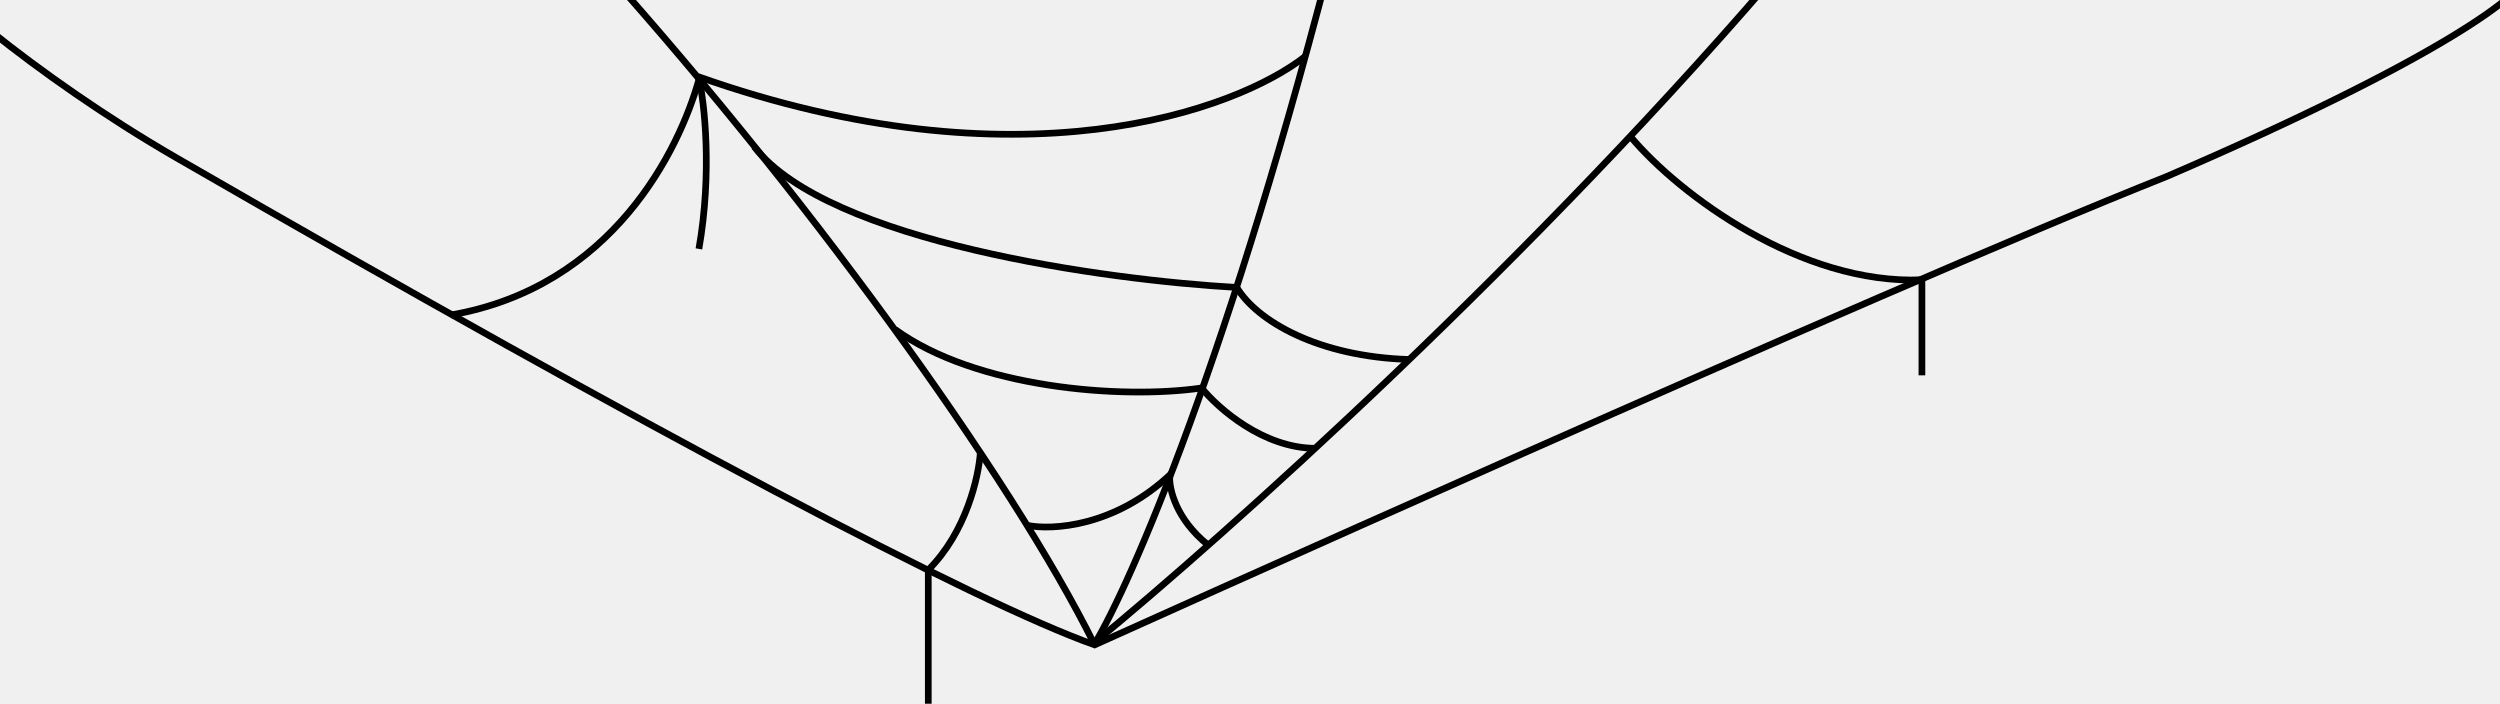
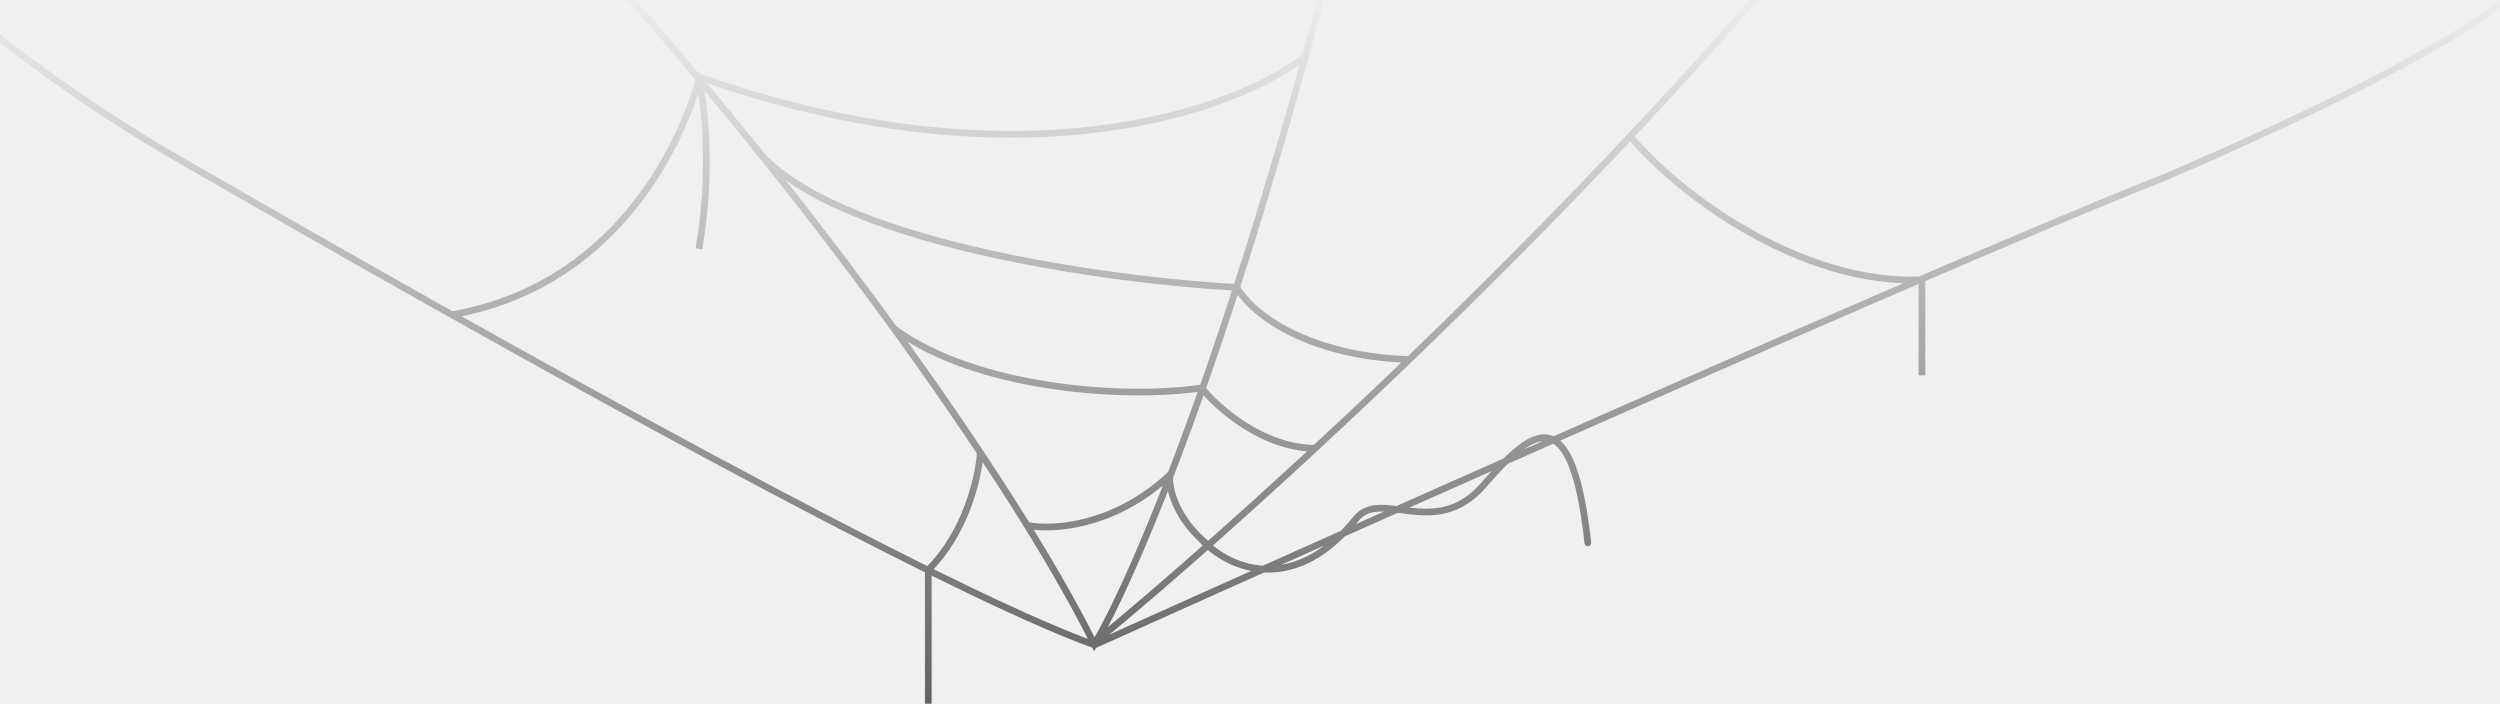
<svg xmlns="http://www.w3.org/2000/svg" width="746" height="210" viewBox="0 0 746 210" fill="none">
-   <g clip-path="url(#clip0_123_75)">
-     <path d="M326.632 192.435C326.632 192.435 561.668 86.35 646.501 52.683C727 18 754.478 -2.183 754.502 -8.501C834.799 -147.502 -93.072 -150.002 -27 -15C-26.263 -8.528 10.93 23 52.499 47C196.221 129.978 291.799 180.101 326.632 192.435Z" stroke="black" stroke-width="2" />
-     <path d="M326.555 192.271C302.055 142.771 238.88 55.007 173.055 -17.229" stroke="black" stroke-width="2" />
-     <path d="M326.555 192.271C337.388 174.271 367.155 106.371 399.555 -21.229" stroke="black" stroke-width="2" />
-     <path d="M306.555 156.771C313.888 158.271 332.755 157.271 349.555 141.271M358.555 115.771C334.555 119.271 291.055 115.771 267.055 98.272" stroke="black" stroke-width="2" />
-     <path d="M369.055 85.772C330.221 83.605 247.055 72.171 225.055 43.772" stroke="black" stroke-width="2" />
-     <path d="M389.555 16.771C369.055 32.938 304.055 56.772 208.055 22.771" stroke="black" stroke-width="2" />
-     <path d="M208.555 23.271C210.221 30.771 212.555 51.471 208.555 74.272" stroke="black" stroke-width="2" />
-     <path d="M208.555 23.771C202.721 44.605 182.9 85.6 134.5 94M292.555 134.771C292.055 142.438 288.255 158.8 277.055 170" stroke="black" stroke-width="2" />
-     <path d="M326.555 191.771C364.221 160.938 458.755 76.572 535.555 -14.229" stroke="black" stroke-width="2" />
-     <path d="M486.555 40.772C501.221 58.272 537.5 85 573.5 83.5V112" stroke="black" stroke-width="2" />
-     <path d="M369.055 85.772C375.055 95.772 393.355 106.471 420.555 107.271M358.555 115.771C363.388 121.771 376.955 133.771 392.555 133.771M349.055 142.271C348.862 145.849 350.885 154.93 360.516 162.637" stroke="black" stroke-width="2" />
-     <path d="M277 170V210" stroke="black" stroke-width="2" />
-   </g>
+   <path d="M646.501 52.683L646.87 53.613L646.883 53.607L646.897 53.602L646.501 52.683ZM326.632 192.435L326.299 193.377L326.677 193.512L327.044 193.346L326.632 192.435ZM52.499 47L52.999 46.134L52.499 47ZM-27 -15L-26.006 -15.113L-26.025 -15.285L-26.101 -15.44L-27 -15ZM754.502 -8.501L753.636 -9.001L753.503 -8.77L753.502 -8.504L754.502 -8.501ZM326.555 192.271L325.658 192.715L326.469 194.353L327.411 192.787L326.555 192.271ZM358.555 115.771L359.333 115.144L358.975 114.7L358.41 114.782L358.555 115.771ZM369.055 85.772L369.912 85.257L369.64 84.803L369.11 84.773L369.055 85.772ZM573.5 83.5H574.5V82.457L573.458 82.501L573.5 83.5ZM359.183 160.219C358.804 159.817 358.171 159.798 357.77 160.177C357.368 160.556 357.349 161.189 357.728 161.591L358.456 160.905L359.183 160.219ZM404.585 154.859L403.804 154.234L403.804 154.234L404.585 154.859ZM442.501 144.985L443.25 145.648L443.25 145.648L442.501 144.985ZM442.558 144.92L441.809 144.258L441.809 144.258L442.558 144.92ZM472.823 162.108C472.883 162.657 473.377 163.054 473.926 162.994C474.475 162.934 474.871 162.44 474.812 161.891L473.817 162L472.823 162.108ZM646.501 52.683L646.132 51.754C603.694 68.596 523.708 103.542 454.349 134.27C419.666 149.635 387.634 163.949 364.273 174.421C352.593 179.656 343.08 183.932 336.487 186.899C333.19 188.382 330.624 189.538 328.882 190.324C328.011 190.716 327.345 191.016 326.898 191.218C326.674 191.319 326.505 191.395 326.392 191.446C326.335 191.472 326.292 191.491 326.264 191.504C326.25 191.51 326.239 191.515 326.232 191.518C326.228 191.52 326.225 191.521 326.224 191.522C326.222 191.523 326.221 191.523 326.632 192.435C327.044 193.346 327.045 193.346 327.046 193.345C327.048 193.344 327.051 193.343 327.054 193.341C327.062 193.338 327.072 193.333 327.087 193.327C327.115 193.314 327.158 193.295 327.214 193.269C327.328 193.218 327.497 193.142 327.72 193.041C328.168 192.839 328.833 192.539 329.704 192.147C331.446 191.362 334.012 190.206 337.308 188.723C343.9 185.756 353.412 181.481 365.091 176.246C388.45 165.774 420.479 151.462 455.159 136.098C524.527 105.367 604.475 70.438 646.87 53.613L646.501 52.683ZM326.632 192.435L326.966 191.492C292.239 179.196 196.75 129.129 52.999 46.134L52.499 47L51.999 47.866C195.692 130.827 291.359 181.007 326.299 193.377L326.632 192.435ZM52.499 47L52.999 46.134C32.262 34.161 12.613 20.309 -1.937 8.647C-9.214 2.815 -15.2 -2.458 -19.406 -6.664C-21.51 -8.769 -23.152 -10.59 -24.283 -12.07C-24.849 -12.809 -25.274 -13.447 -25.564 -13.98C-25.862 -14.527 -25.981 -14.896 -26.006 -15.113L-27 -15L-27.993 -14.887C-27.926 -14.295 -27.668 -13.66 -27.32 -13.022C-26.964 -12.37 -26.474 -11.643 -25.872 -10.855C-24.665 -9.277 -22.956 -7.386 -20.82 -5.25C-16.546 -0.974 -10.498 4.348 -3.188 10.207C11.434 21.927 31.167 35.839 51.999 47.866L52.499 47ZM-27 -15L-26.101 -15.44C-30.117 -23.645 -30.33 -31.241 -27.309 -38.309C-24.269 -45.424 -17.903 -52.116 -8.542 -58.35C10.188 -70.823 40.547 -81.225 78.74 -89.508C155.082 -106.065 262.282 -114.064 369.08 -113.502C475.88 -112.939 582.187 -103.816 656.746 -86.169C694.05 -77.339 723.282 -66.404 740.668 -53.424C749.353 -46.94 754.994 -40.011 757.277 -32.667C759.549 -25.359 758.542 -17.493 753.636 -9.001L754.502 -8.501L755.368 -8C760.5 -16.883 761.653 -25.326 759.187 -33.26C756.732 -41.157 750.737 -48.403 741.864 -55.027C724.135 -68.263 694.566 -79.273 657.207 -88.115C582.438 -105.812 475.963 -114.939 369.091 -115.502C262.217 -116.064 154.857 -108.063 78.316 -91.463C40.066 -83.168 9.403 -72.703 -9.65 -60.015C-19.18 -53.669 -25.895 -46.707 -29.149 -39.095C-32.422 -31.436 -32.141 -23.231 -27.898 -14.561L-27 -15ZM754.502 -8.501L753.502 -8.504C753.5 -8.041 753.227 -7.251 752.354 -6.077C751.503 -4.933 750.172 -3.545 748.282 -1.909C744.507 1.36 738.609 5.525 730.165 10.597C713.283 20.736 686.334 34.432 646.105 51.765L646.501 52.683L646.897 53.602C687.167 36.251 714.206 22.514 731.194 12.312C739.685 7.212 745.692 2.979 749.591 -0.397C751.539 -2.083 752.988 -3.579 753.958 -4.883C754.907 -6.158 755.498 -7.38 755.502 -8.497L754.502 -8.501ZM326.555 192.271L327.451 191.828C302.893 142.211 239.651 54.368 173.794 -17.902L173.055 -17.229L172.316 -16.555C238.108 55.645 301.216 143.332 325.658 192.715L326.555 192.271ZM326.555 192.271L327.411 192.787C338.322 174.659 368.117 106.645 400.524 -20.982L399.555 -21.229L398.585 -21.475C366.192 106.098 336.454 173.884 325.698 191.756L326.555 192.271ZM306.555 156.771L306.354 157.751C313.98 159.311 333.187 158.241 350.244 141.996L349.555 141.271L348.865 140.547C332.322 156.302 313.796 157.232 306.755 155.792L306.555 156.771ZM358.555 115.771L358.41 114.782C346.521 116.516 329.747 116.52 312.958 113.908C296.156 111.295 279.46 106.08 267.644 97.463L267.055 98.272L266.466 99.079C278.649 107.963 295.703 113.248 312.651 115.885C329.612 118.523 346.588 118.527 358.699 116.761L358.555 115.771ZM369.055 85.772L369.11 84.773C349.737 83.692 319.297 80.298 290.971 73.635C276.808 70.304 263.201 66.162 251.78 61.096C240.34 56.022 231.195 50.065 225.845 43.159L225.055 43.772L224.264 44.384C229.914 51.678 239.416 57.8 250.97 62.925C262.544 68.058 276.281 72.235 290.513 75.582C318.979 82.278 349.539 85.684 368.999 86.77L369.055 85.772ZM389.555 16.771L388.935 15.986C368.755 31.901 304.129 55.737 208.389 21.829L208.055 22.771L207.721 23.714C303.98 57.806 369.355 33.975 390.174 17.557L389.555 16.771ZM208.555 23.271L207.579 23.488C209.22 30.874 211.545 51.441 207.57 74.099L208.555 74.272L209.54 74.444C213.565 51.502 211.223 30.669 209.531 23.055L208.555 23.271ZM208.555 23.771L207.592 23.502C201.799 44.19 182.162 84.713 134.329 93.015L134.5 94L134.671 94.985C183.638 86.487 203.644 45.02 209.518 24.041L208.555 23.771ZM292.555 134.771L291.557 134.706C291.066 142.235 287.314 158.326 276.348 169.293L277.055 170L277.762 170.707C289.195 159.274 293.044 142.641 293.553 134.837L292.555 134.771ZM326.555 191.771L327.188 192.545C364.886 161.686 459.468 77.277 536.318 -13.583L535.555 -14.229L534.791 -14.874C458.042 75.866 363.557 160.19 325.921 190.998L326.555 191.771ZM486.555 40.772L485.788 41.414C493.204 50.262 506.036 61.395 521.536 70.132C537.034 78.867 555.291 85.26 573.542 84.499L573.5 83.5L573.458 82.501C555.709 83.24 537.827 77.019 522.518 68.39C507.213 59.762 494.572 48.781 487.321 40.129L486.555 40.772ZM573.5 83.5H572.5V112H573.5H574.5V83.5H573.5ZM369.055 85.772L368.197 86.286C371.333 91.513 377.596 96.802 386.436 100.88C395.294 104.966 406.803 107.867 420.526 108.271L420.555 107.271L420.585 106.272C407.107 105.876 395.866 103.027 387.274 99.063C378.663 95.091 372.776 90.03 369.912 85.257L369.055 85.772ZM358.555 115.771L357.776 116.399C360.259 119.481 364.941 124.056 370.984 127.867C377.026 131.678 384.503 134.771 392.555 134.771V133.771V132.771C385.007 132.771 377.901 129.865 372.051 126.176C366.202 122.487 361.684 118.062 359.333 115.144L358.555 115.771ZM349.055 142.271L348.057 142.218C347.846 146.13 350.018 155.517 359.891 163.418L360.516 162.637L361.141 161.857C351.752 154.343 349.879 145.568 350.054 142.325L349.055 142.271ZM277 170H276V210H277H278V170H277ZM358.456 160.905L357.728 161.591C362.648 166.809 370.071 170.906 378.56 170.855C387.084 170.803 396.497 166.571 405.366 155.483L404.585 154.859L403.804 154.234C395.225 164.959 386.342 168.808 378.548 168.855C370.717 168.902 363.8 165.115 359.183 160.219L358.456 160.905ZM404.585 154.859L405.366 155.483C407 153.441 409.086 152.738 411.682 152.65C414.369 152.558 417.366 153.12 420.85 153.5C424.26 153.872 427.993 154.04 431.815 153.037C435.66 152.028 439.529 149.853 443.25 145.648L442.501 144.985L441.752 144.323C438.28 148.246 434.75 150.199 431.308 151.102C427.843 152.011 424.401 151.875 421.067 151.512C417.807 151.157 414.491 150.553 411.614 150.651C408.646 150.752 405.917 151.593 403.804 154.234L404.585 154.859ZM442.501 144.985L443.25 145.648L443.307 145.583L442.558 144.92L441.809 144.258L441.752 144.323L442.501 144.985ZM442.558 144.92L443.307 145.583C446.48 141.997 449.65 138.416 452.716 135.755C455.825 133.055 458.599 131.51 460.98 131.605C463.211 131.695 465.528 133.276 467.649 138.046C469.767 142.806 471.554 150.474 472.823 162.108L473.817 162L474.812 161.891C473.535 150.199 471.722 142.282 469.477 137.233C467.235 132.193 464.426 129.742 461.06 129.607C457.843 129.478 454.547 131.517 451.405 134.245C448.22 137.01 444.958 140.699 441.809 144.258L442.558 144.92Z" fill="url(#paint0_linear_143_50)" />
  <defs>
-     <clipPath id="clip0_123_75">
-       <rect width="746" height="210" fill="white" />
-     </clipPath>
+     <linearGradient id="paint0_linear_143_50" x1="364.531" y1="-5" x2="364.531" y2="357.5" gradientUnits="userSpaceOnUse">
+       <stop stop-opacity="0" />
+       <stop offset="1" />
+     </linearGradient>
  </defs>
</svg>
